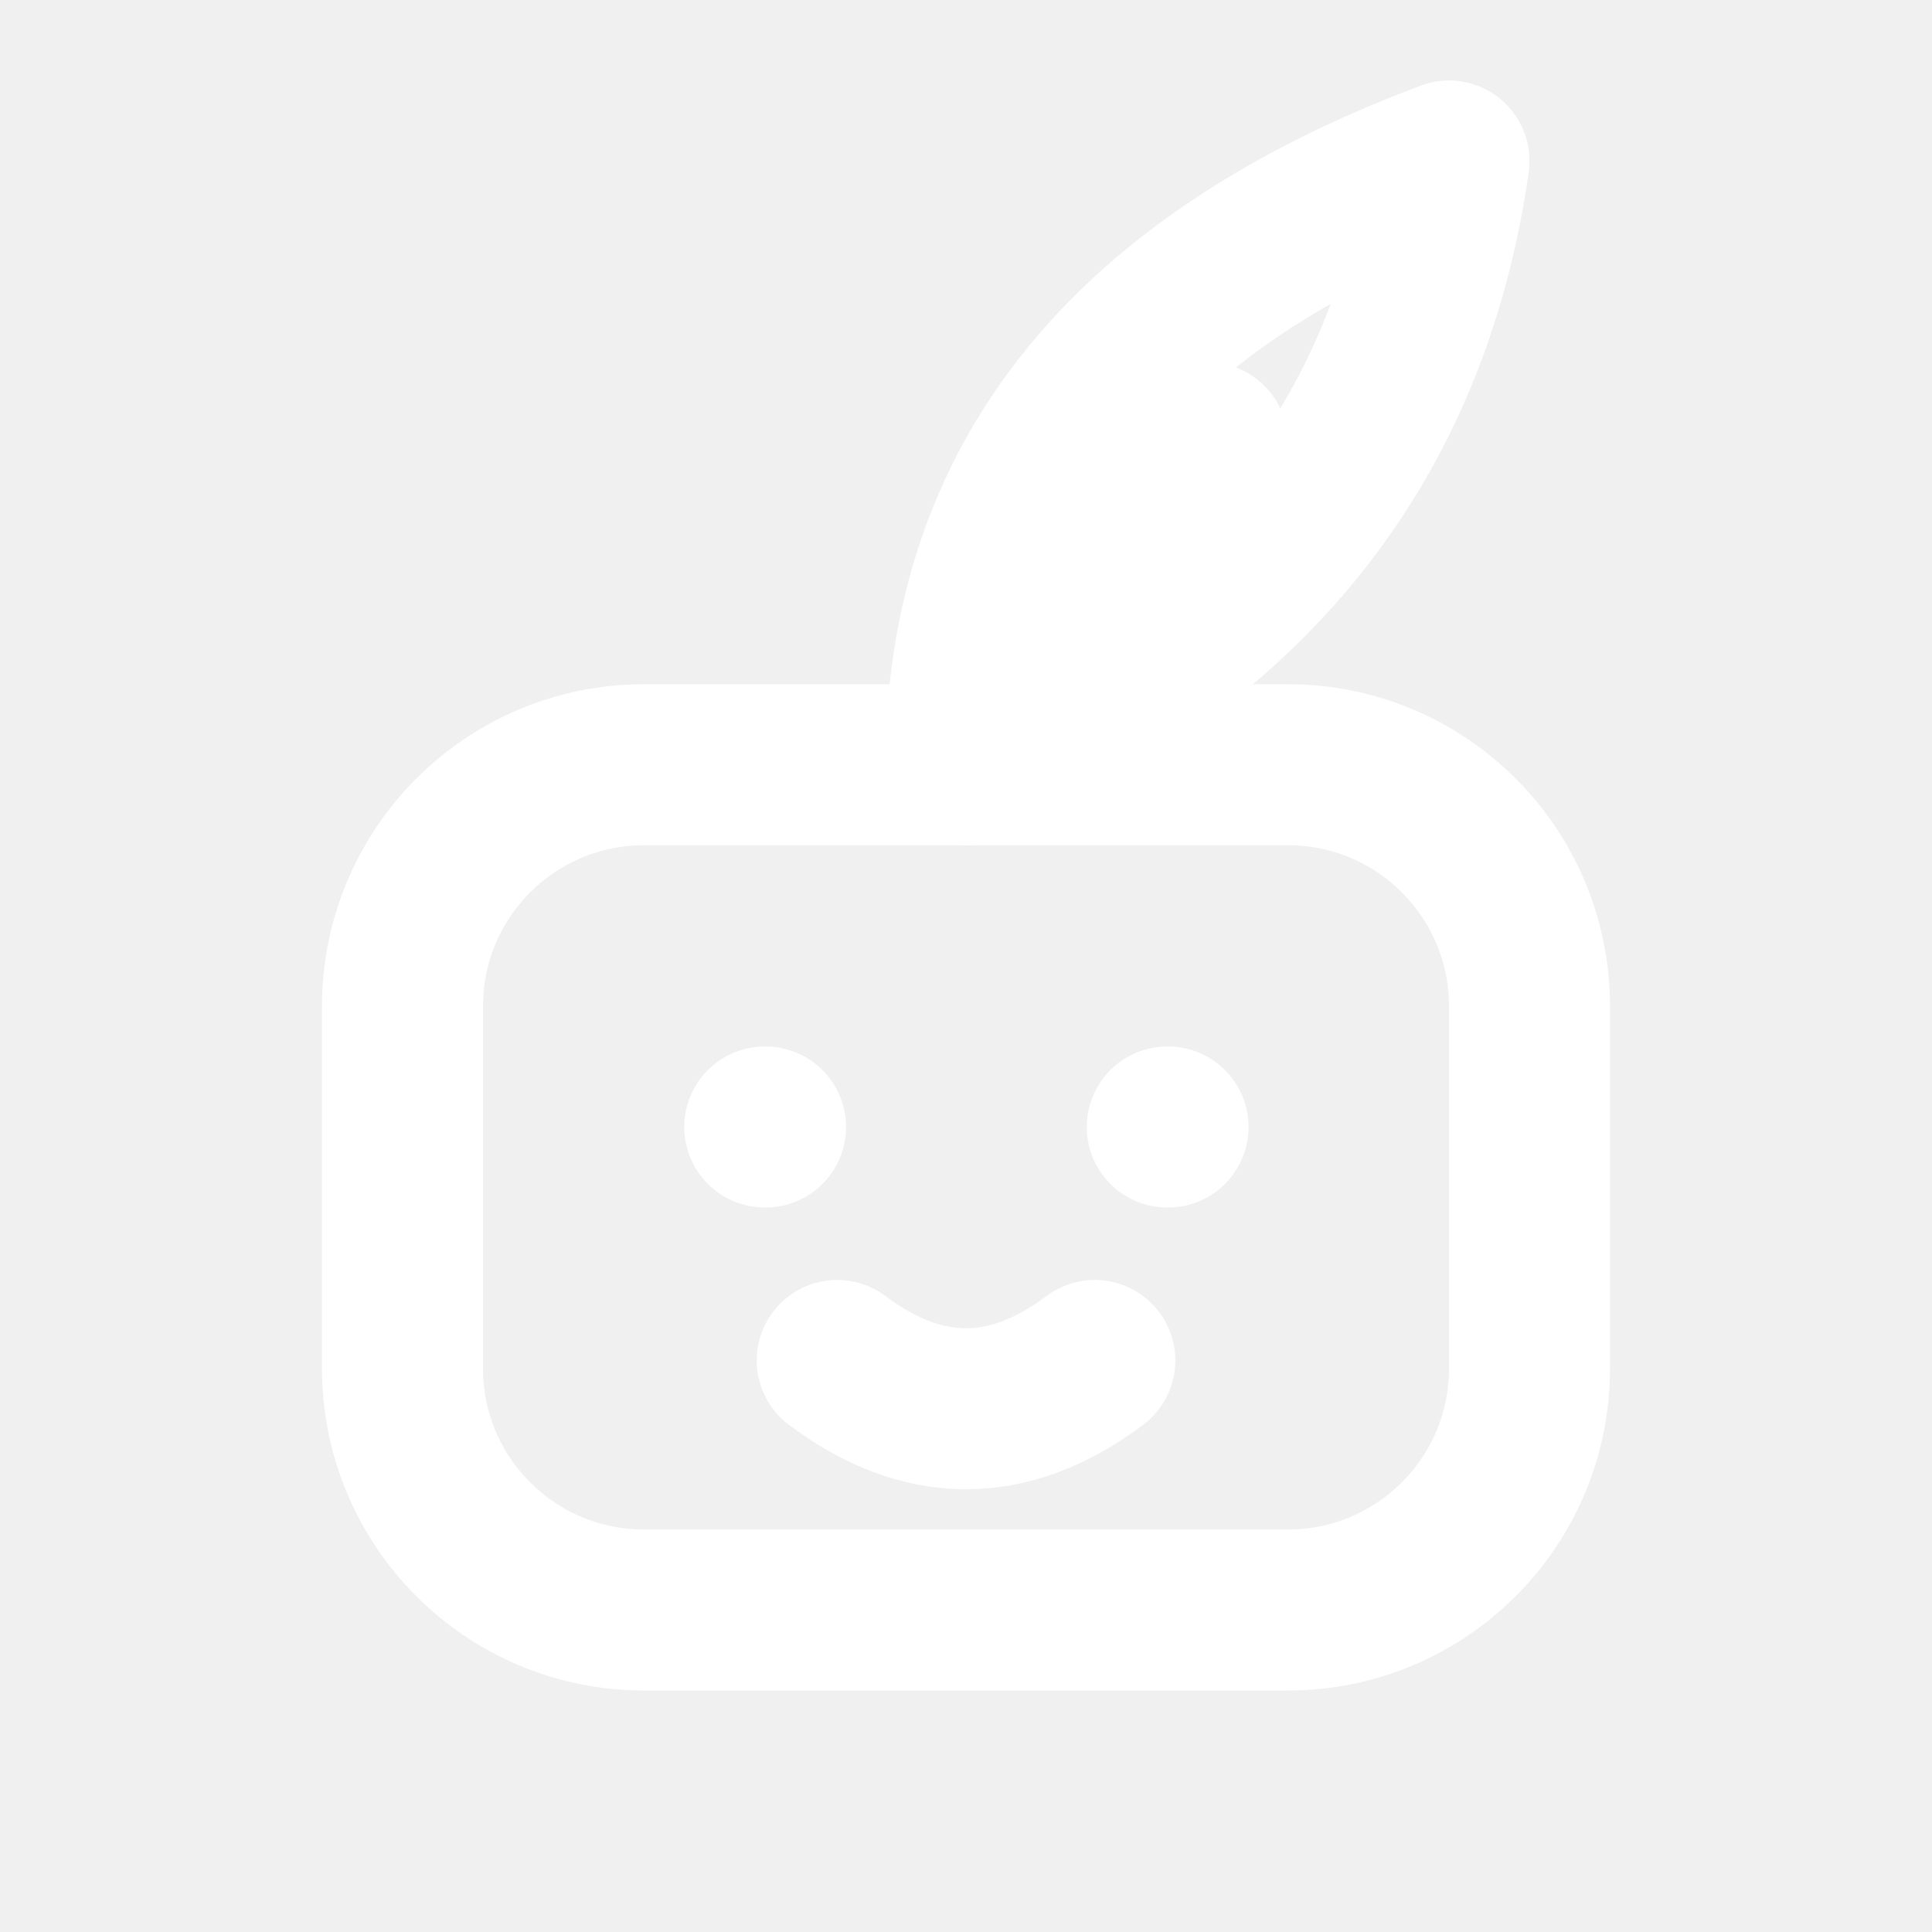
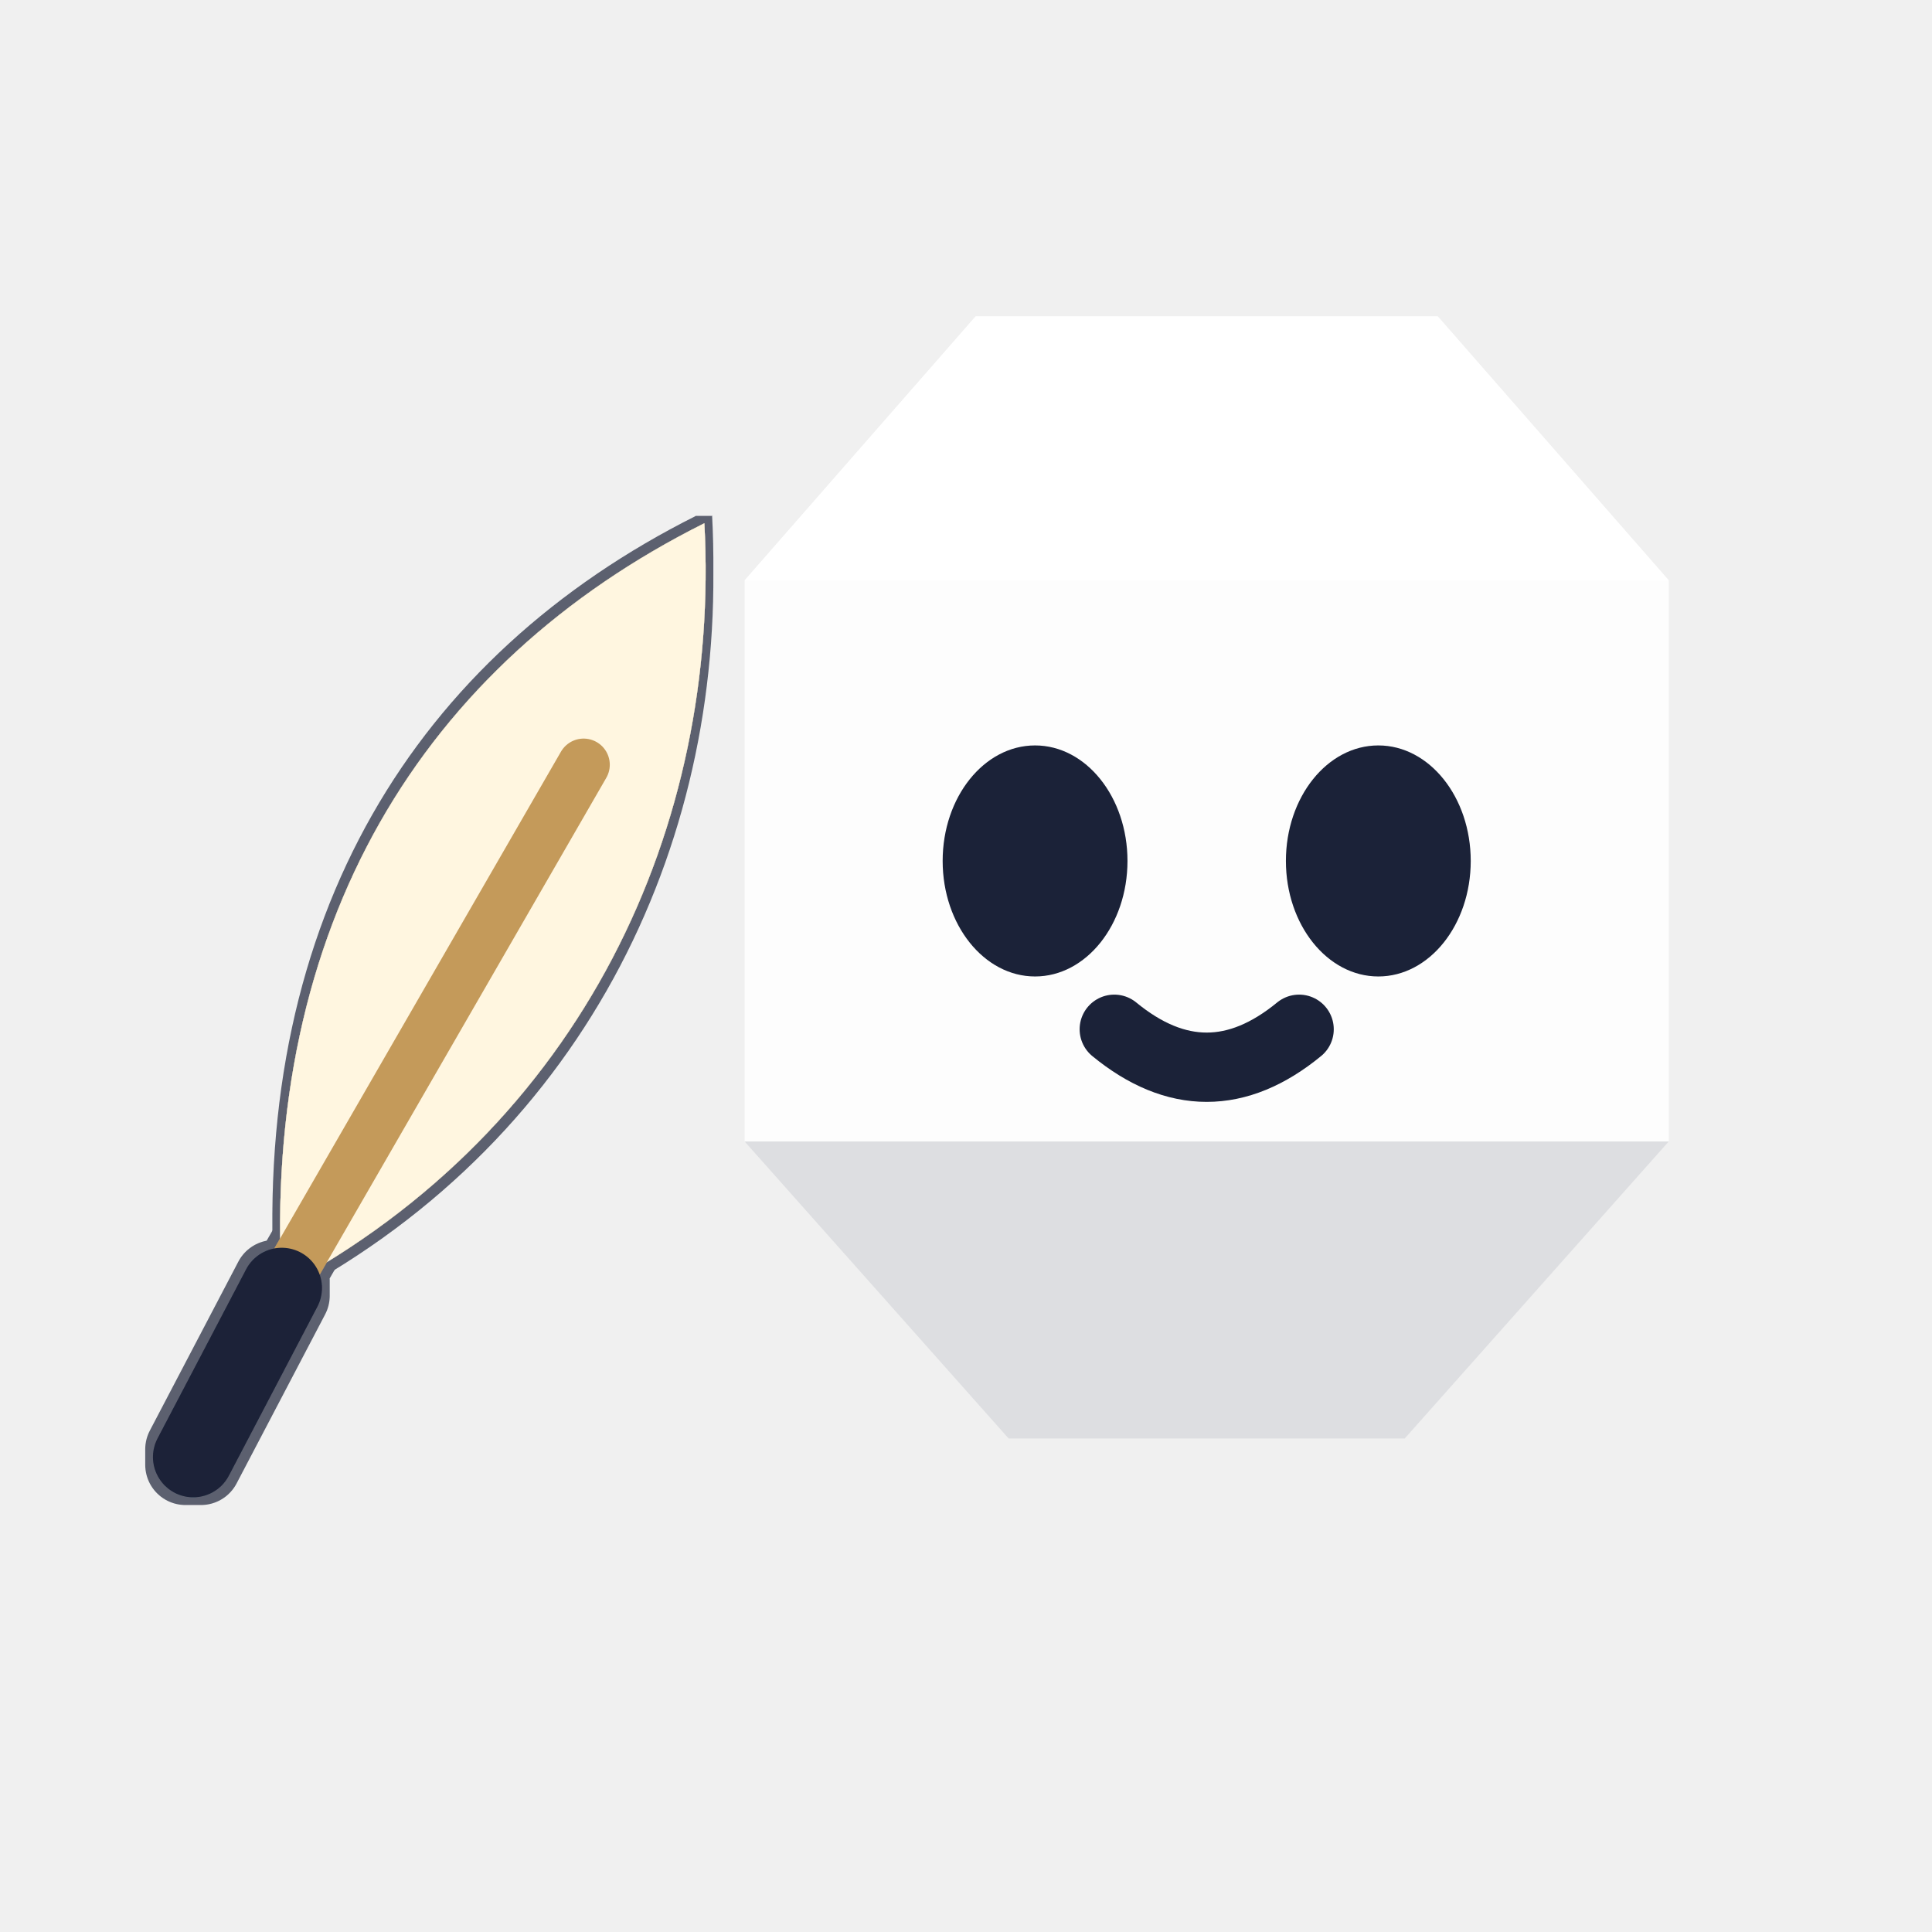
- <svg xmlns="http://www.w3.org/2000/svg" width="24" height="24" viewBox="0 0 24 24" fill="none" stroke="#ffffff" stroke-width="2" stroke-linecap="round" stroke-linejoin="round">
-   <rect x="5" y="9.5" width="14" height="10.5" rx="3" />
-   <path d="M9.5 14h.01M14.5 14h.01" />
-   <path d="M10.4 16.9q1.6 1.2 3.2 0" />
-   <path d="M12 9.5c0-3.5 2-6 6-7.5-.5 3.5-2.5 6-6 7.5z" />
-   <path d="M12 9.5l3-4" />
+ <svg xmlns="http://www.w3.org/2000/svg" width="48" height="48" viewBox="0 0 48 48">
+   <defs>
+     <filter id="edge" x="-20%" y="-20%" width="140%" height="140%">
+       <feMorphology in="SourceAlpha" operator="dilate" radius="1.3" result="spread" />
+       <feFlood flood-color="#1B2238" flood-opacity=".7" result="dark" />
+       <feComposite in="dark" in2="spread" operator="in" />
+       <feMerge>
+         <feMergeNode />
+         <feMergeNode in="SourceGraphic" />
+       </feMerge>
+     </filter>
+   </defs>
+   <g transform="translate(10.3 1.3) scale(.82)">
+     <path d="M17 8h14l7 8v17l-8 9H18l-8-9V16z" fill="#fff" fill-opacity=".86" />
+     <path d="M17 8h14l7 8H10z" fill="#fff" />
+     <path d="M10 33h28l-8 9H18z" fill="#1B2238" fill-opacity=".14" />
+     <ellipse cx="18.8" cy="24.5" rx="2.8" ry="3.5" fill="#1B2238" />
+     <ellipse cx="29.2" cy="24.5" rx="2.8" ry="3.5" fill="#1B2238" />
+     <path d="M21.2 29.6q2.8 2.3 5.6 0" fill="none" stroke="#1B2238" stroke-width="2.1" stroke-linecap="round" />
+   </g>
+   <g filter="url(#edge)">
+     <g transform="translate(-25 -4)">
+       <g transform="translate(-4.5 14)">
+         <path d="M36.5 22C36 13 40 6.5 47 3c.4 7.5-3 15-10.5 19z" fill="#FFF6E0" />
+         <path d="M36.5 22 44 9" stroke="#C49A5A" stroke-width="1.3" stroke-linecap="round" />
+         <path d="M36.5 22l-2.2 4.2" stroke="#1B2238" stroke-width="2" stroke-linecap="round" />
+       </g>
+     </g>
+   </g>
</svg>
